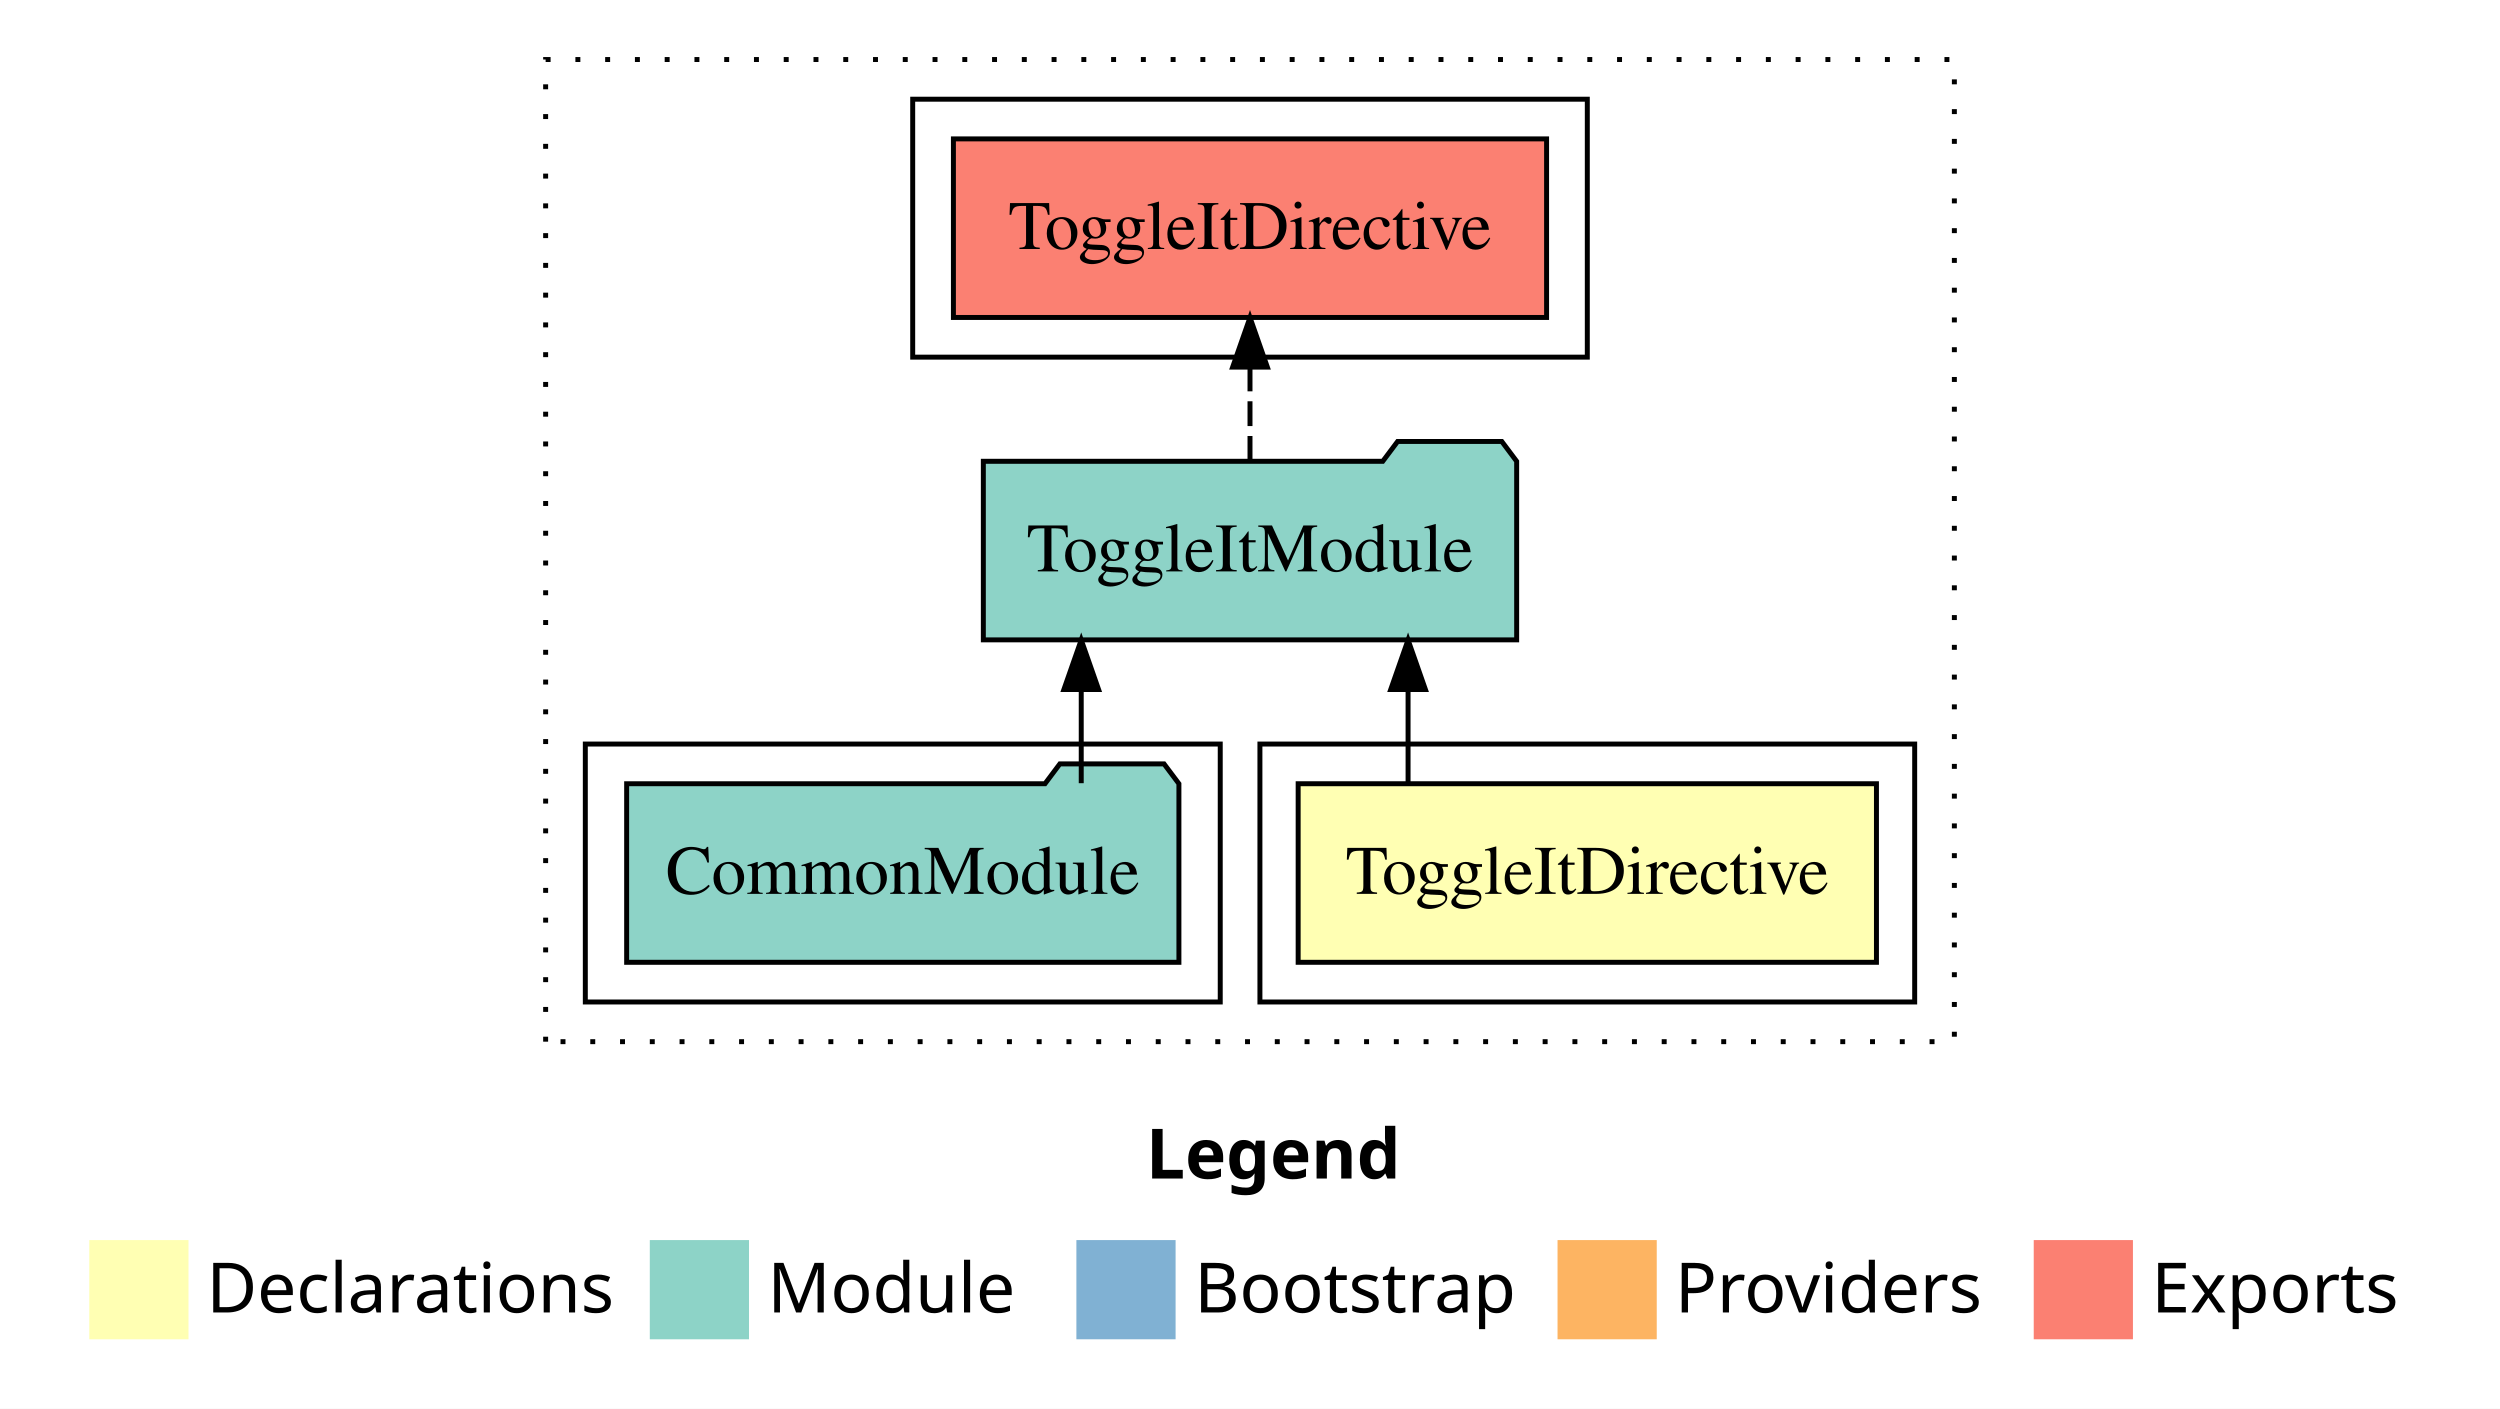
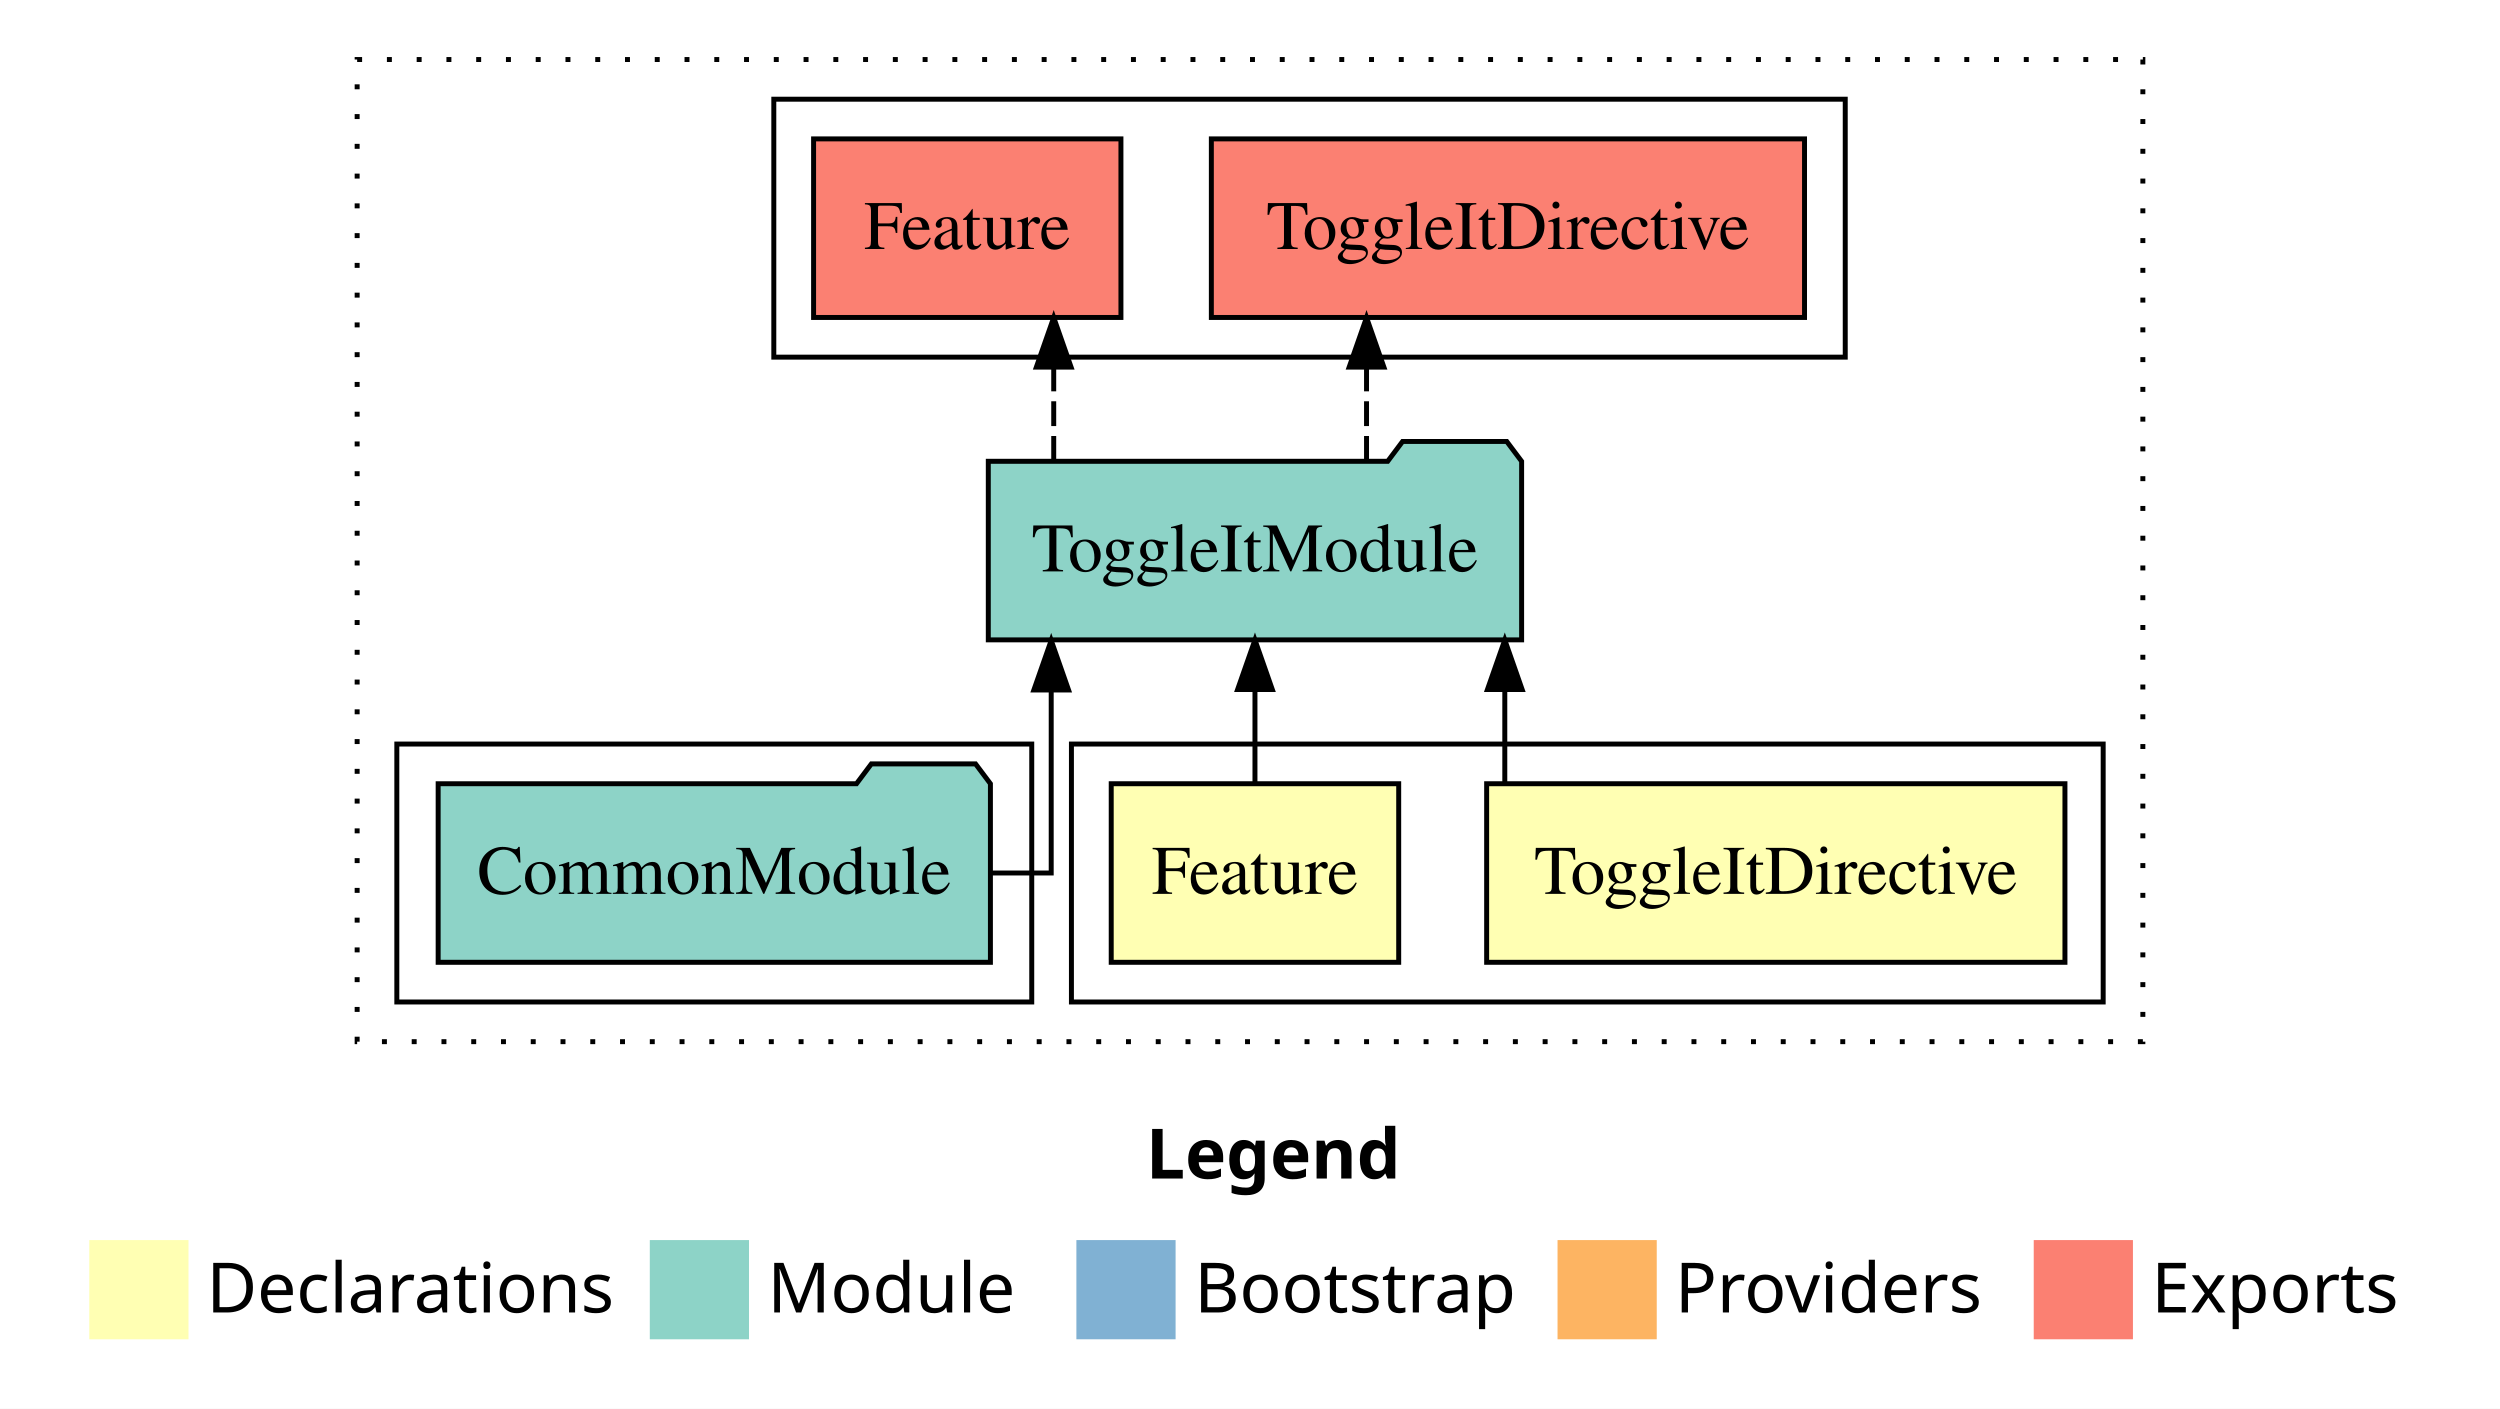
<svg xmlns="http://www.w3.org/2000/svg" width="504pt" height="284pt" viewBox="0.00 0.00 504.00 284.00">
  <g id="graph0" class="graph" transform="scale(1 1) rotate(0) translate(4 280)">
    <polygon fill="#ffffff" stroke="transparent" points="-4,4 -4,-280 500,-280 500,4 -4,4" />
    <text text-anchor="start" x="227.009" y="-42.4" font-family="sans-serif" font-weight="bold" font-size="14.00" fill="#000000">Legend</text>
    <polygon fill="#ffffb3" stroke="transparent" points="14,-10 14,-30 34,-30 34,-10 14,-10" />
    <text text-anchor="start" x="37.629" y="-15.4" font-family="sans-serif" font-size="14.00" fill="#000000">  Declarations</text>
    <polygon fill="#8dd3c7" stroke="transparent" points="127,-10 127,-30 147,-30 147,-10 127,-10" />
    <text text-anchor="start" x="150.725" y="-15.4" font-family="sans-serif" font-size="14.00" fill="#000000">  Module</text>
    <polygon fill="#80b1d3" stroke="transparent" points="213,-10 213,-30 233,-30 233,-10 213,-10" />
    <text text-anchor="start" x="236.781" y="-15.4" font-family="sans-serif" font-size="14.00" fill="#000000">  Bootstrap</text>
    <polygon fill="#fdb462" stroke="transparent" points="310,-10 310,-30 330,-30 330,-10 310,-10" />
    <text text-anchor="start" x="333.673" y="-15.4" font-family="sans-serif" font-size="14.00" fill="#000000">  Providers</text>
    <polygon fill="#fb8072" stroke="transparent" points="406,-10 406,-30 426,-30 426,-10 406,-10" />
    <text text-anchor="start" x="429.726" y="-15.4" font-family="sans-serif" font-size="14.00" fill="#000000">  Exports</text>
    <g id="clust1" class="cluster">
-       <polygon fill="none" stroke="#000000" stroke-dasharray="1,5" points="106,-70 106,-268 390,-268 390,-70 106,-70" />
+       <polygon fill="none" stroke="#000000" stroke-dasharray="1,5" points="68,-70 68,-268 428,-268 428,-70 68,-70" />
    </g>
    <g id="clust2" class="cluster">
-       <polygon fill="none" stroke="#000000" points="250,-78 250,-130 382,-130 382,-78 250,-78" />
-     </g>
-     <g id="clust4" class="cluster">
-       <polygon fill="none" stroke="#000000" points="114,-78 114,-130 242,-130 242,-78 114,-78" />
+       <polygon fill="none" stroke="#000000" points="212,-78 212,-130 420,-130 420,-78 212,-78" />
    </g>
    <g id="clust5" class="cluster">
-       <polygon fill="none" stroke="#000000" points="180,-208 180,-260 316,-260 316,-208 180,-208" />
+       <polygon fill="none" stroke="#000000" points="76,-78 76,-130 204,-130 204,-78 76,-78" />
+     </g>
+     <g id="clust6" class="cluster">
+       <polygon fill="none" stroke="#000000" points="152,-208 152,-260 368,-260 368,-208 152,-208" />
    </g>
    <g id="node1" class="node">
-       <polygon fill="#ffffb3" stroke="#000000" points="374.292,-122 257.708,-122 257.708,-86 374.292,-86 374.292,-122" />
-       <text text-anchor="middle" x="316" y="-99.8" font-family="Times,serif" font-size="14.00" fill="#000000">ToggleItDirective</text>
+       <polygon fill="#ffffb3" stroke="#000000" points="412.292,-122 295.708,-122 295.708,-86 412.292,-86 412.292,-122" />
+       <text text-anchor="middle" x="354" y="-99.8" font-family="Times,serif" font-size="14.00" fill="#000000">ToggleItDirective</text>
+     </g>
+     <g id="node3" class="node">
+       <polygon fill="#8dd3c7" stroke="#000000" points="302.759,-187 299.759,-191 278.759,-191 275.759,-187 195.241,-187 195.241,-151 302.759,-151 302.759,-187" />
+       <text text-anchor="middle" x="249" y="-164.8" font-family="Times,serif" font-size="14.00" fill="#000000">ToggleItModule</text>
+     </g>
+     <g id="edge1" class="edge">
+       <path fill="none" stroke="#000000" d="M299.367,-122.106C299.367,-122.106 299.367,-140.991 299.367,-140.991" />
+       <polygon fill="#000000" stroke="#000000" points="295.867,-140.991 299.367,-150.991 302.867,-140.991 295.867,-140.991" />
    </g>
    <g id="node2" class="node">
-       <polygon fill="#8dd3c7" stroke="#000000" points="301.759,-187 298.759,-191 277.759,-191 274.759,-187 194.241,-187 194.241,-151 301.759,-151 301.759,-187" />
-       <text text-anchor="middle" x="248" y="-164.8" font-family="Times,serif" font-size="14.00" fill="#000000">ToggleItModule</text>
+       <polygon fill="#ffffb3" stroke="#000000" points="277.978,-122 220.022,-122 220.022,-86 277.978,-86 277.978,-122" />
+       <text text-anchor="middle" x="249" y="-99.8" font-family="Times,serif" font-size="14.00" fill="#000000">Feature</text>
    </g>
-     <g id="edge1" class="edge">
-       <path fill="none" stroke="#000000" d="M279.867,-122.106C279.867,-122.106 279.867,-140.991 279.867,-140.991" />
-       <polygon fill="#000000" stroke="#000000" points="276.367,-140.991 279.867,-150.991 283.367,-140.991 276.367,-140.991" />
+     <g id="edge2" class="edge">
+       <path fill="none" stroke="#000000" d="M249,-122.106C249,-122.106 249,-140.991 249,-140.991" />
+       <polygon fill="#000000" stroke="#000000" points="245.5,-140.991 249,-150.991 252.5,-140.991 245.5,-140.991" />
+     </g>
+     <g id="node5" class="node">
+       <polygon fill="#fb8072" stroke="#000000" points="359.792,-252 240.208,-252 240.208,-216 359.792,-216 359.792,-252" />
+       <text text-anchor="middle" x="300" y="-229.8" font-family="Times,serif" font-size="14.00" fill="#000000">ToggleItDirective </text>
+     </g>
+     <g id="edge4" class="edge">
+       <path fill="none" stroke="#000000" stroke-dasharray="5,2" d="M271.492,-187.106C271.492,-187.106 271.492,-205.991 271.492,-205.991" />
+       <polygon fill="#000000" stroke="#000000" points="267.992,-205.991 271.492,-215.991 274.992,-205.991 267.992,-205.991" />
+     </g>
+     <g id="node6" class="node">
+       <polygon fill="#fb8072" stroke="#000000" points="221.98,-252 160.02,-252 160.02,-216 221.98,-216 221.98,-252" />
+       <text text-anchor="middle" x="191" y="-229.8" font-family="Times,serif" font-size="14.00" fill="#000000">Feature </text>
+     </g>
+     <g id="edge5" class="edge">
+       <path fill="none" stroke="#000000" stroke-dasharray="5,2" d="M208.43,-187.106C208.43,-187.106 208.43,-205.991 208.43,-205.991" />
+       <polygon fill="#000000" stroke="#000000" points="204.93,-205.991 208.43,-215.991 211.93,-205.991 204.93,-205.991" />
    </g>
    <g id="node4" class="node">
-       <polygon fill="#fb8072" stroke="#000000" points="307.792,-252 188.208,-252 188.208,-216 307.792,-216 307.792,-252" />
-       <text text-anchor="middle" x="248" y="-229.8" font-family="Times,serif" font-size="14.00" fill="#000000">ToggleItDirective </text>
+       <polygon fill="#8dd3c7" stroke="#000000" points="195.668,-122 192.668,-126 171.668,-126 168.668,-122 84.332,-122 84.332,-86 195.668,-86 195.668,-122" />
+       <text text-anchor="middle" x="140" y="-99.8" font-family="Times,serif" font-size="14.00" fill="#000000">CommonModule</text>
    </g>
    <g id="edge3" class="edge">
-       <path fill="none" stroke="#000000" stroke-dasharray="5,2" d="M248,-187.106C248,-187.106 248,-205.991 248,-205.991" />
-       <polygon fill="#000000" stroke="#000000" points="244.5,-205.991 248,-215.991 251.5,-205.991 244.5,-205.991" />
-     </g>
-     <g id="node3" class="node">
-       <polygon fill="#8dd3c7" stroke="#000000" points="233.668,-122 230.668,-126 209.668,-126 206.668,-122 122.332,-122 122.332,-86 233.668,-86 233.668,-122" />
-       <text text-anchor="middle" x="178" y="-99.8" font-family="Times,serif" font-size="14.00" fill="#000000">CommonModule</text>
-     </g>
-     <g id="edge2" class="edge">
-       <path fill="none" stroke="#000000" d="M213.977,-122.106C213.977,-122.106 213.977,-140.991 213.977,-140.991" />
-       <polygon fill="#000000" stroke="#000000" points="210.477,-140.991 213.977,-150.991 217.477,-140.991 210.477,-140.991" />
+       <path fill="none" stroke="#000000" d="M195.779,-104C202.988,-104 207.923,-104 207.923,-104 207.923,-104 207.923,-140.894 207.923,-140.894" />
+       <polygon fill="#000000" stroke="#000000" points="204.423,-140.894 207.923,-150.894 211.423,-140.894 204.423,-140.894" />
    </g>
  </g>
</svg>
